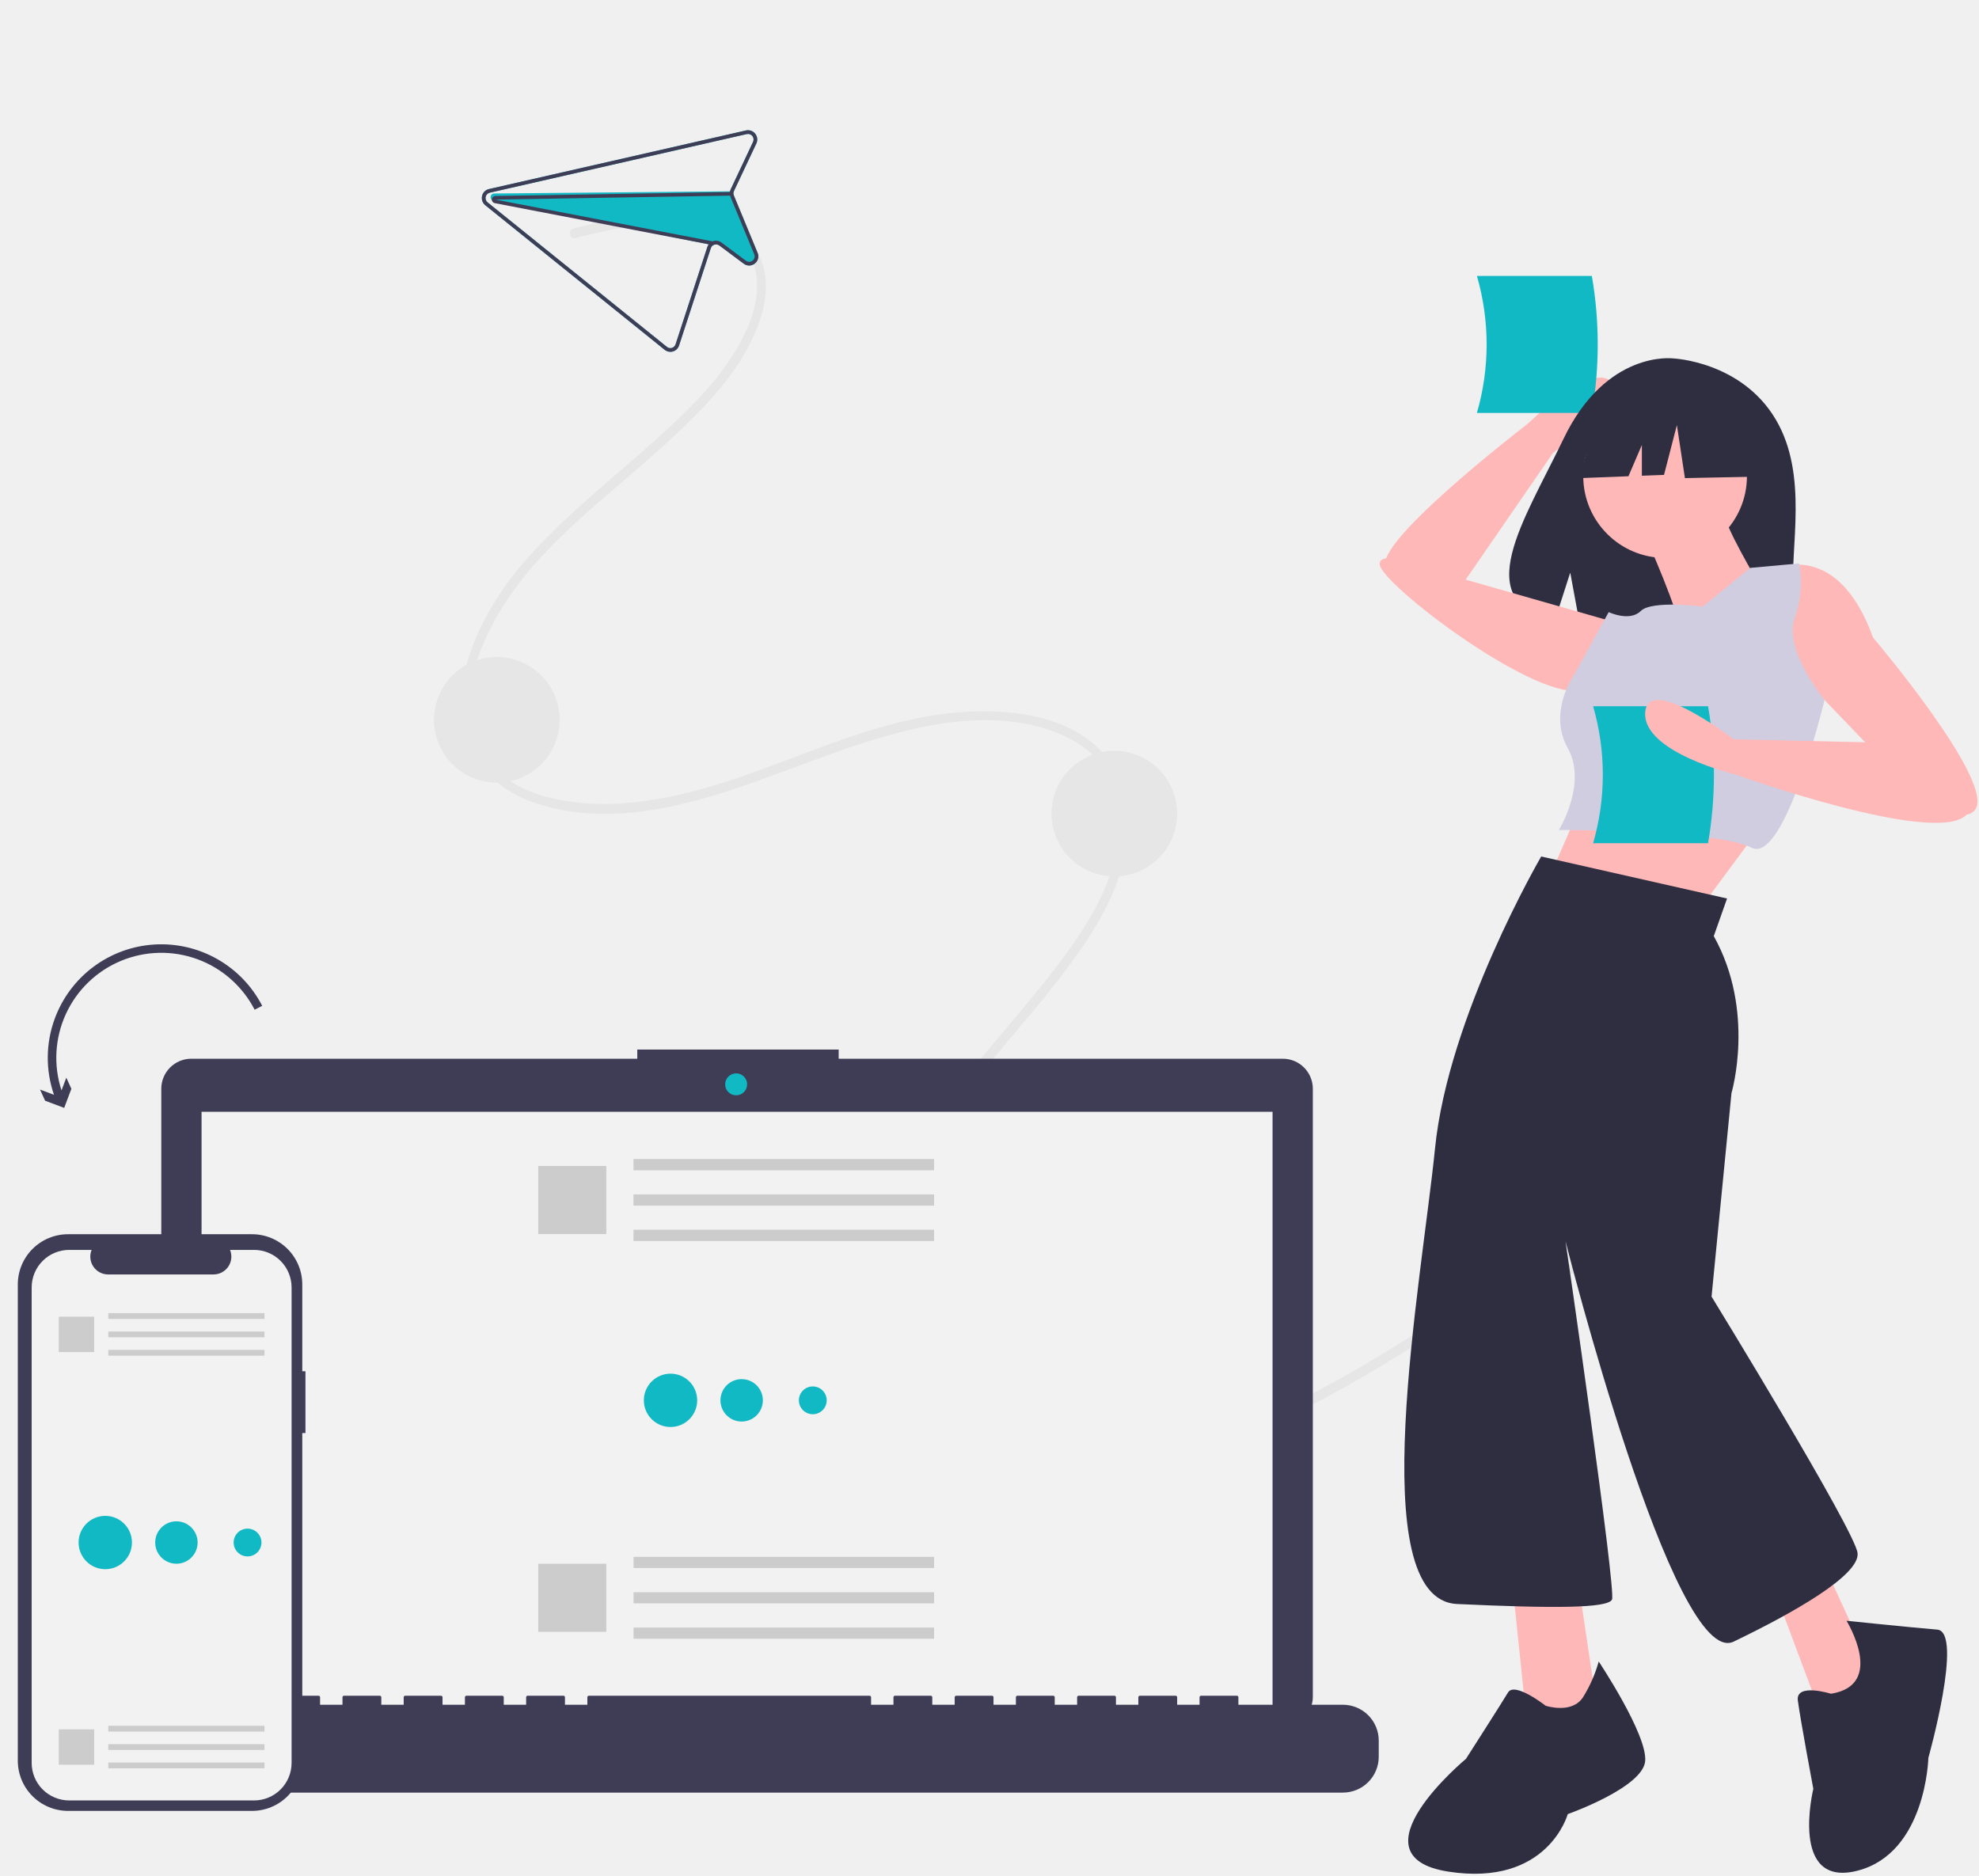
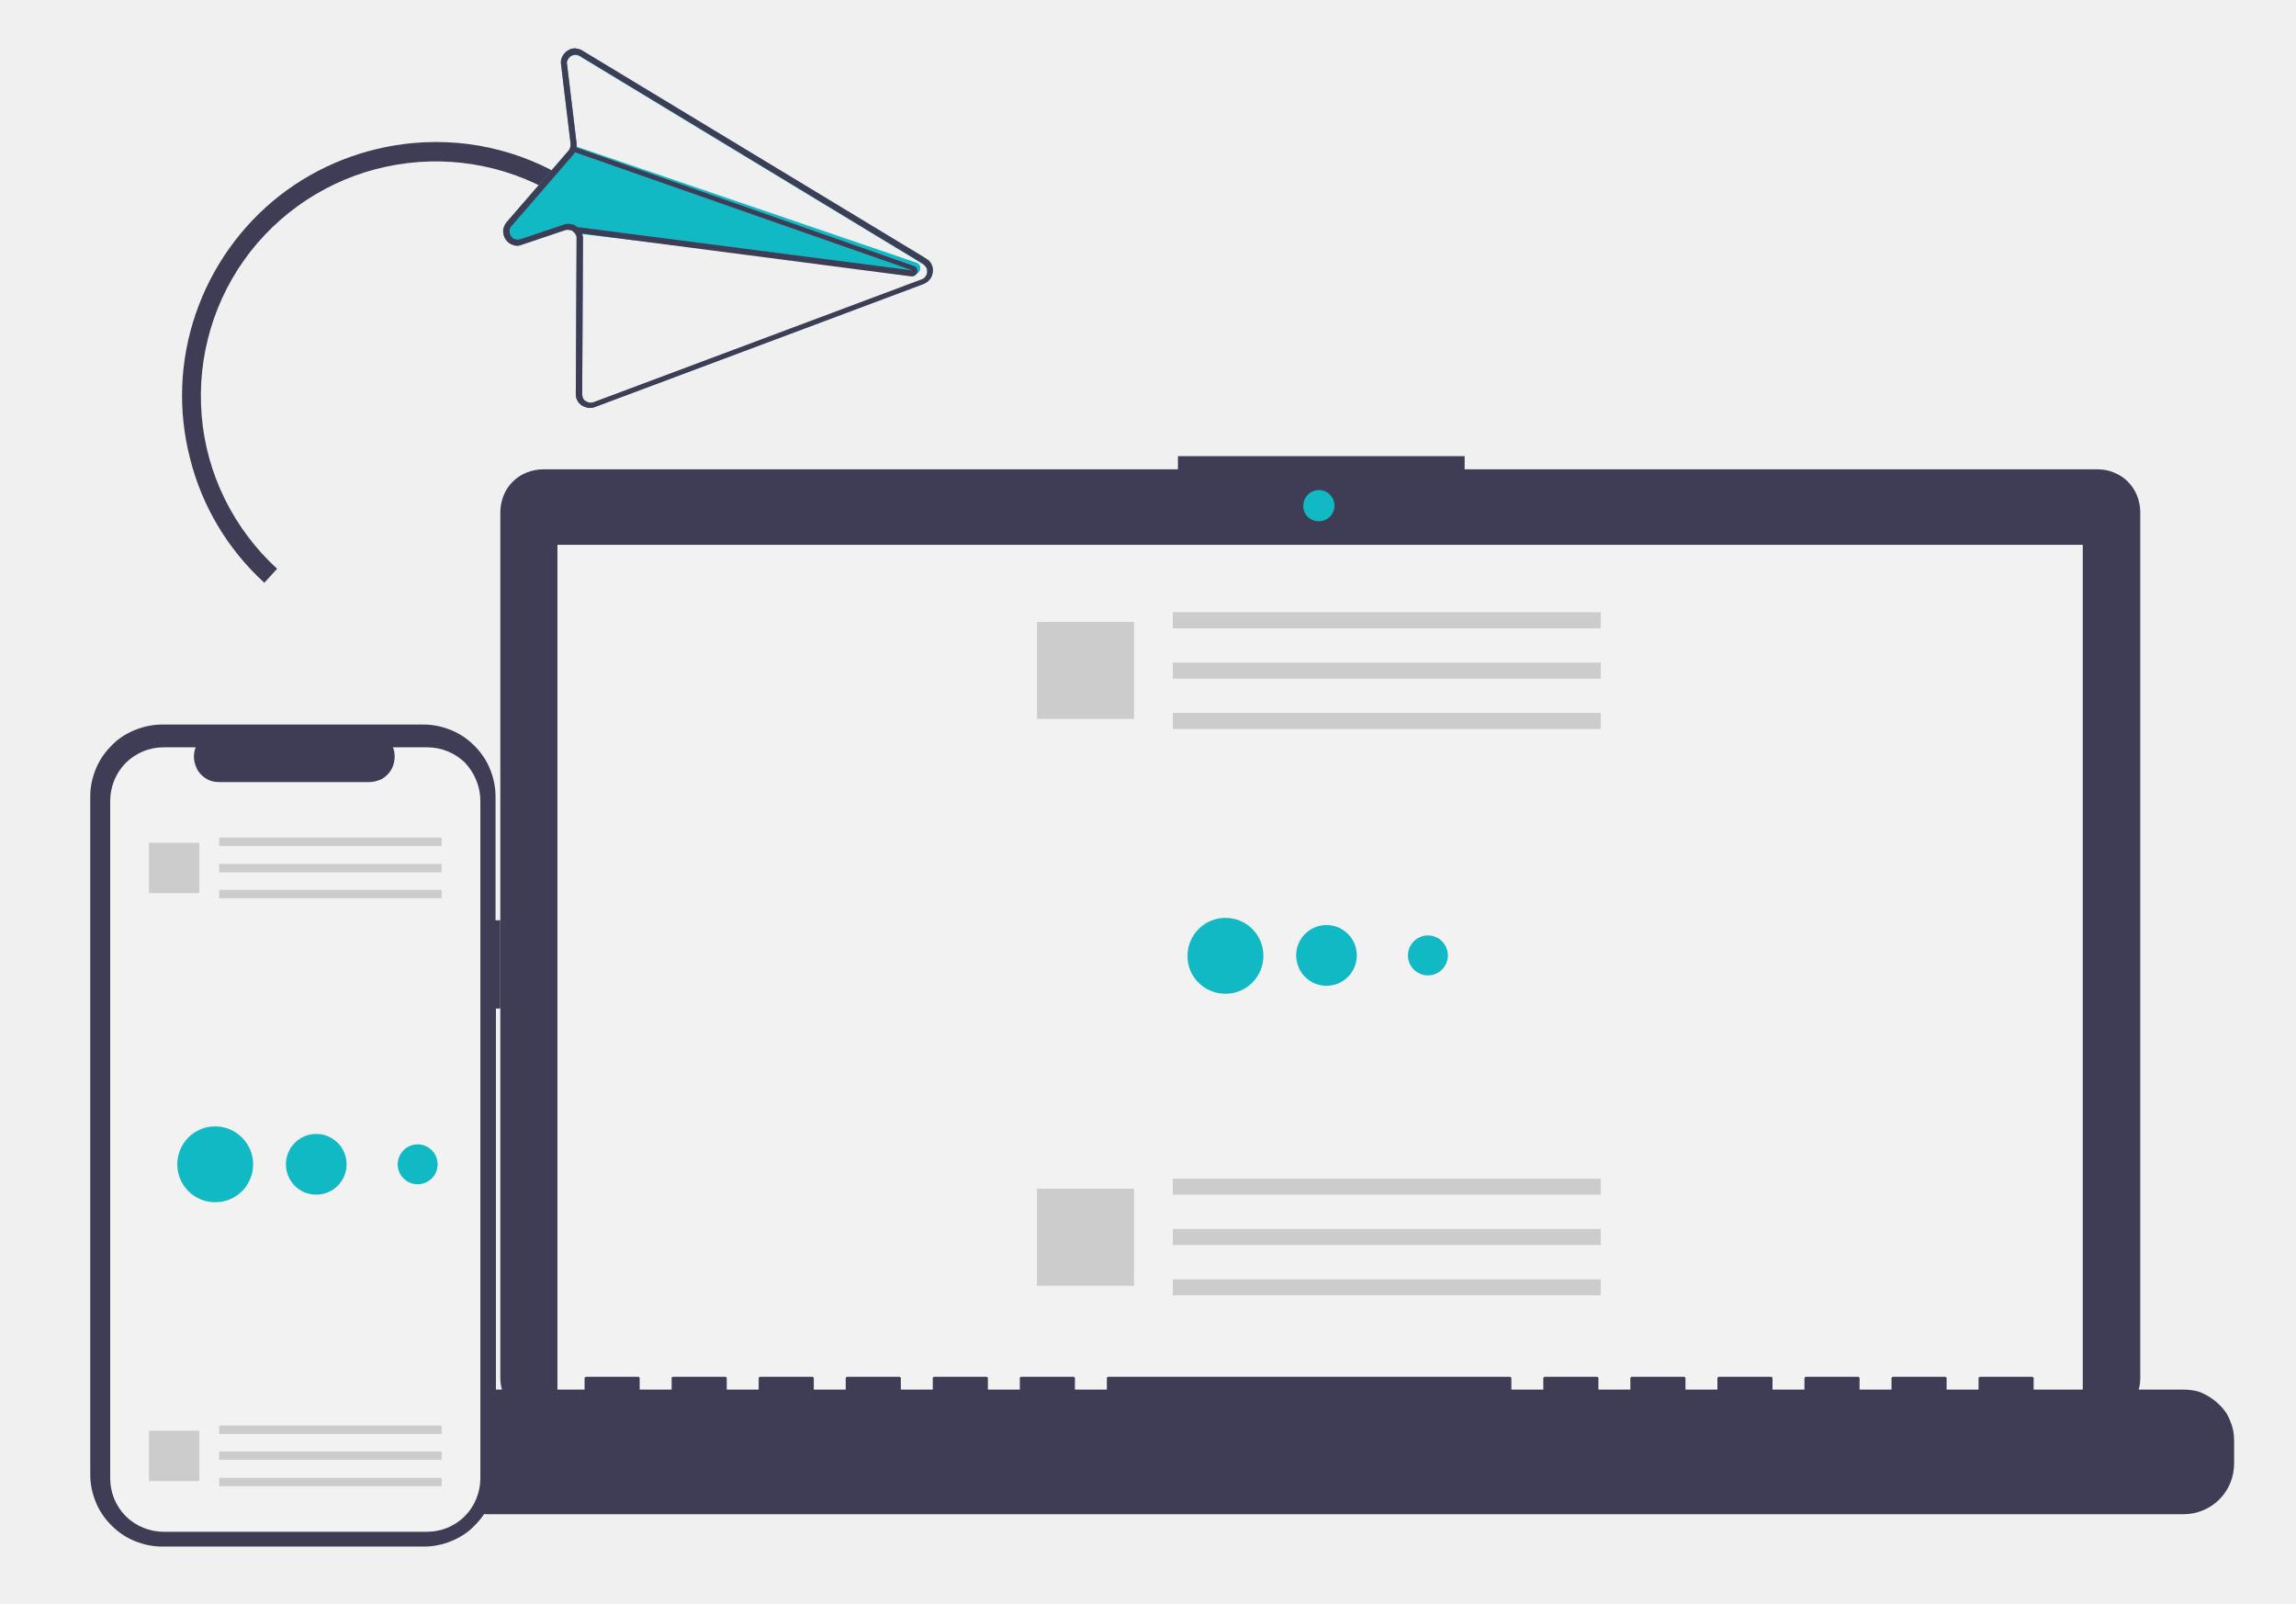
- <svg xmlns="http://www.w3.org/2000/svg" width="575" height="545" viewBox="0 0 575 545" fill="none">
-   <g clip-path="url(#clip0)">
-     <path d="M475.312 412.668C483.922 405.791 491.184 390.543 482.403 378.36C478.049 372.318 471.229 370.279 464.941 369.839C456.243 369.23 447.705 371.461 439.959 374.639C431.024 378.305 422.793 383.451 414.646 388.631C406.603 393.746 398.505 398.745 390.188 403.374C357.638 421.47 322.731 435.066 286.674 443.691C277.774 445.817 268.787 447.632 259.714 449.134C251.179 450.694 242.589 451.692 234.009 452.122C222.562 452.499 203.336 451.807 197.716 436.497C194.736 428.38 196.972 419.737 200.138 412.963C203.965 404.774 209.62 397.918 215.172 391.232C240.997 360.133 266.973 329.189 292.874 298.169C298.92 290.93 305.061 283.763 310.587 276.008C315.761 268.747 320.601 260.86 323.275 251.834C325.611 243.951 326.529 234.405 322.462 226.117C319.089 219.243 312.799 215.014 306.41 212.643C290.59 206.773 273.352 209.457 258.557 213.559C240.175 218.657 222.897 226.757 204.551 231.958C189.737 236.158 173.005 238.714 157.07 233.819C150.406 231.913 144.614 228.259 140.349 223.271C136.112 217.938 133.883 211.364 133.971 204.456C133.981 196.575 136.411 189.165 139.526 182.571C143.136 175.063 147.916 168.013 153.7 161.666C165.814 148.166 180.149 137.381 193.33 125.204C199.794 119.231 206.226 112.99 211.336 105.535C215.665 99.22 219.955 91.43 219.979 82.819C220.028 65.052 199.605 64.03 188.795 65.081C181.495 65.897 174.228 67.276 167.071 69.204C165.547 69.59 164.976 66.823 166.492 66.438C174.019 64.393 181.672 62.979 189.354 62.213C195.915 61.67 202.958 61.695 209.543 64.327C212.532 65.507 215.165 67.283 217.27 69.539C219.375 71.794 220.905 74.48 221.762 77.42C223.866 84.95 221.327 92.698 218.401 98.818C214.532 106.911 208.946 113.627 202.969 119.768C196.675 126.235 189.92 132.141 183.147 138.002C169.614 149.714 155.156 161.273 145.47 177.255C138.694 188.435 131.077 207.017 141.499 220.758C146.125 226.858 153.021 230.093 159.612 231.762C167.288 233.588 175.38 234.069 183.496 233.183C219.94 229.789 250.535 205.713 288.052 206.707C300.808 207.045 317.768 210.591 324.801 225.363C328.455 233.036 328.298 241.715 326.632 249.296C324.636 258.376 320.315 266.422 315.499 273.71C310.353 281.224 304.757 288.487 298.74 295.459C292.247 303.245 285.749 311.027 279.248 318.804L239.809 366.037L220.213 389.505C214.233 396.668 207.987 403.776 203.485 412.29C199.8 419.26 196.369 429.472 201.053 437.969C204.772 444.717 212.309 447.316 218.62 448.459C226.792 449.939 235.001 449.529 242.954 448.659C252.127 447.655 261.215 446.131 270.213 444.374C288.641 440.768 306.86 435.83 324.699 429.605C342.497 423.405 359.872 415.971 376.666 407.369C385.152 403.022 393.481 398.376 401.653 393.429C410.076 388.328 418.22 382.729 426.807 377.919C434.573 373.568 442.757 369.906 451.563 368.094C458.916 366.582 467.22 366.131 474.812 369.281C480.476 371.748 484.789 376.14 486.939 381.631C489.088 387.11 489.35 393.211 487.691 399.139C486.017 405.185 482.281 410.72 477.064 414.885C475.834 415.867 474.077 413.655 475.312 412.668L475.312 412.668Z" fill="#E6E6E6" />
-     <path d="M331.518 252.93C340.642 248.649 344.569 237.783 340.289 228.659C336.009 219.534 325.142 215.607 316.018 219.888C306.894 224.168 302.967 235.034 307.247 244.159C311.527 253.283 322.394 257.21 331.518 252.93Z" fill="#E6E6E6" />
-     <path d="M152.102 225.685C161.226 221.405 165.153 210.538 160.873 201.414C156.593 192.29 145.726 188.363 136.602 192.643C127.478 196.923 123.551 207.79 127.831 216.914C132.111 226.038 142.977 229.965 152.102 225.685Z" fill="#E6E6E6" />
-     <path d="M372.716 307.627H243.675V304.968H185.163V307.627H55.591C54.444 307.627 53.309 307.853 52.25 308.291C51.191 308.73 50.229 309.372 49.419 310.183C48.608 310.993 47.965 311.955 47.526 313.014C47.088 314.072 46.862 315.207 46.862 316.353V492.995C46.862 495.31 47.782 497.529 49.419 499.165C51.056 500.802 53.276 501.721 55.591 501.721H372.716C375.031 501.721 377.251 500.802 378.888 499.165C380.525 497.529 381.444 495.31 381.444 492.995V316.353C381.444 315.207 381.219 314.072 380.78 313.014C380.341 311.955 379.698 310.993 378.888 310.183C378.077 309.372 377.115 308.73 376.056 308.291C374.997 307.853 373.862 307.627 372.716 307.627Z" fill="#3F3D56" />
-     <path d="M369.742 323.048H58.564V498.531H369.742V323.048Z" fill="#F2F2F2" />
-     <path d="M194.82 414.636C199.1 414.636 202.57 411.167 202.57 406.887C202.57 402.608 199.1 399.139 194.82 399.139C190.539 399.139 187.069 402.608 187.069 406.887C187.069 411.167 190.539 414.636 194.82 414.636Z" fill="#11B9C4" />
-     <path d="M215.488 413.048C218.891 413.048 221.65 410.29 221.65 406.887C221.65 403.485 218.891 400.727 215.488 400.727C212.085 400.727 209.326 403.485 209.326 406.887C209.326 410.29 212.085 413.048 215.488 413.048Z" fill="#11B9C4" />
-     <path d="M236.156 410.927C238.388 410.927 240.197 409.119 240.197 406.887C240.197 404.656 238.388 402.847 236.156 402.847C233.924 402.847 232.115 404.656 232.115 406.887C232.115 409.119 233.924 410.927 236.156 410.927Z" fill="#11B9C4" />
-     <path d="M213.887 318.262C215.65 318.262 217.079 316.834 217.079 315.072C217.079 313.31 215.65 311.881 213.887 311.881C212.125 311.881 210.696 313.31 210.696 315.072C210.696 316.834 212.125 318.262 213.887 318.262Z" fill="#11B9C4" />
-     <path d="M390.182 495.342H359.813V493.154C359.813 493.097 359.801 493.041 359.78 492.988C359.758 492.936 359.726 492.888 359.686 492.847C359.645 492.807 359.597 492.775 359.545 492.753C359.492 492.732 359.436 492.72 359.379 492.72H348.967C348.91 492.72 348.853 492.732 348.801 492.753C348.748 492.775 348.7 492.807 348.66 492.847C348.62 492.888 348.588 492.936 348.566 492.988C348.544 493.041 348.533 493.097 348.533 493.154V495.342H342.025V493.154C342.025 493.097 342.014 493.041 341.992 492.988C341.97 492.936 341.938 492.888 341.898 492.847C341.858 492.807 341.81 492.775 341.757 492.753C341.705 492.732 341.648 492.72 341.591 492.72H331.179C331.122 492.72 331.066 492.732 331.013 492.753C330.96 492.775 330.913 492.807 330.872 492.847C330.832 492.888 330.8 492.936 330.778 492.988C330.757 493.041 330.745 493.097 330.745 493.154V495.342H324.238V493.154C324.238 493.097 324.226 493.041 324.205 492.988C324.183 492.936 324.151 492.888 324.111 492.847C324.07 492.807 324.022 492.775 323.97 492.753C323.917 492.732 323.861 492.72 323.804 492.72H313.392C313.335 492.72 313.278 492.732 313.226 492.753C313.173 492.775 313.125 492.807 313.085 492.847C313.045 492.888 313.013 492.936 312.991 492.988C312.969 493.041 312.958 493.097 312.958 493.154V495.342H306.45V493.154C306.45 493.097 306.439 493.041 306.417 492.988C306.395 492.936 306.363 492.888 306.323 492.847C306.283 492.807 306.235 492.775 306.182 492.753C306.13 492.732 306.073 492.72 306.016 492.72H295.604C295.547 492.72 295.491 492.732 295.438 492.753C295.385 492.775 295.338 492.807 295.297 492.847C295.257 492.888 295.225 492.936 295.203 492.988C295.181 493.041 295.17 493.097 295.17 493.154V495.342H288.663V493.154C288.663 493.097 288.651 493.041 288.63 492.988C288.608 492.936 288.576 492.888 288.536 492.847C288.495 492.807 288.447 492.775 288.395 492.753C288.342 492.732 288.286 492.72 288.229 492.72H277.817C277.76 492.72 277.703 492.732 277.651 492.753C277.598 492.775 277.55 492.807 277.51 492.847C277.47 492.888 277.438 492.936 277.416 492.988C277.394 493.041 277.383 493.097 277.383 493.154V495.342H270.875V493.154C270.875 493.097 270.864 493.041 270.842 492.988C270.82 492.936 270.788 492.888 270.748 492.847C270.708 492.807 270.66 492.775 270.607 492.753C270.555 492.732 270.498 492.72 270.441 492.72H260.029C259.972 492.72 259.916 492.732 259.863 492.753C259.81 492.775 259.763 492.807 259.722 492.847C259.682 492.888 259.65 492.936 259.628 492.988C259.606 493.041 259.595 493.097 259.595 493.154V495.342H253.088V493.154C253.088 493.097 253.076 493.041 253.055 492.988C253.033 492.936 253.001 492.888 252.961 492.847C252.92 492.807 252.872 492.775 252.82 492.753C252.767 492.732 252.711 492.72 252.654 492.72H171.092C171.035 492.72 170.978 492.732 170.925 492.753C170.873 492.775 170.825 492.807 170.785 492.847C170.744 492.888 170.713 492.936 170.691 492.988C170.669 493.041 170.658 493.097 170.658 493.154V495.342H164.15V493.154C164.15 493.097 164.139 493.041 164.117 492.988C164.095 492.936 164.063 492.888 164.023 492.847C163.983 492.807 163.935 492.775 163.882 492.753C163.83 492.732 163.773 492.72 163.716 492.72H153.304C153.247 492.72 153.191 492.732 153.138 492.753C153.085 492.775 153.038 492.807 152.997 492.847C152.957 492.888 152.925 492.936 152.903 492.988C152.881 493.041 152.87 493.097 152.87 493.154V495.342H146.363V493.154C146.363 493.097 146.351 493.041 146.33 492.988C146.308 492.936 146.276 492.888 146.235 492.847C146.195 492.807 146.147 492.775 146.095 492.753C146.042 492.732 145.986 492.72 145.929 492.72H135.517C135.46 492.72 135.403 492.732 135.35 492.753C135.298 492.775 135.25 492.807 135.21 492.847C135.169 492.888 135.138 492.936 135.116 492.988C135.094 493.041 135.083 493.097 135.083 493.154V495.342H128.575V493.154C128.575 493.097 128.564 493.041 128.542 492.988C128.52 492.936 128.488 492.888 128.448 492.847C128.408 492.807 128.36 492.775 128.307 492.753C128.255 492.732 128.198 492.72 128.141 492.72H117.729C117.672 492.72 117.616 492.732 117.563 492.753C117.51 492.775 117.463 492.807 117.422 492.847C117.382 492.888 117.35 492.936 117.328 492.988C117.306 493.041 117.295 493.097 117.295 493.154V495.342H110.788V493.154C110.788 493.097 110.776 493.041 110.755 492.988C110.733 492.936 110.701 492.888 110.66 492.847C110.62 492.807 110.572 492.775 110.52 492.753C110.467 492.732 110.411 492.72 110.354 492.72H99.942C99.885 492.72 99.828 492.732 99.775 492.753C99.723 492.775 99.675 492.807 99.635 492.847C99.594 492.888 99.562 492.936 99.541 492.988C99.519 493.041 99.508 493.097 99.508 493.154V495.342H93V493.154C93 493.097 92.989 493.041 92.967 492.988C92.945 492.936 92.913 492.888 92.873 492.847C92.833 492.807 92.785 492.775 92.732 492.753C92.68 492.732 92.623 492.72 92.566 492.72H82.154C82.097 492.72 82.041 492.732 81.988 492.753C81.935 492.775 81.888 492.807 81.847 492.847C81.807 492.888 81.775 492.936 81.753 492.988C81.731 493.041 81.72 493.097 81.72 493.154V495.342H75.213V493.154C75.213 493.097 75.201 493.041 75.18 492.988C75.158 492.936 75.126 492.888 75.085 492.847C75.045 492.807 74.997 492.775 74.945 492.753C74.892 492.732 74.836 492.72 74.779 492.72H64.367C64.309 492.72 64.253 492.732 64.201 492.753C64.148 492.775 64.1 492.807 64.06 492.847C64.019 492.888 63.987 492.936 63.966 492.988C63.944 493.041 63.933 493.097 63.933 493.154V495.342H43.976C41.214 495.342 38.566 496.438 36.613 498.39C34.661 500.342 33.564 502.99 33.564 505.751V510.458C33.564 513.218 34.661 515.866 36.613 517.818C38.566 519.77 41.214 520.867 43.976 520.867H390.182C392.943 520.867 395.591 519.77 397.544 517.818C399.497 515.866 400.594 513.218 400.594 510.458V505.751C400.594 504.384 400.325 503.03 399.801 501.767C399.278 500.504 398.511 499.357 397.544 498.39C396.577 497.424 395.429 496.657 394.166 496.134C392.903 495.611 391.549 495.342 390.182 495.342Z" fill="#3F3D56" />
-     <path d="M271.398 336.792H184.078V340.036H271.398V336.792Z" fill="#E6E6E6" />
-     <path d="M271.398 347.064H184.078V350.308H271.398V347.064Z" fill="#E6E6E6" />
-     <path d="M271.398 357.336H184.078V360.579H271.398V357.336Z" fill="#E6E6E6" />
-     <path d="M271.398 336.792H184.078V340.036H271.398V336.792Z" fill="#CCCCCC" />
-     <path d="M271.398 347.064H184.078V350.308H271.398V347.064Z" fill="#CCCCCC" />
-     <path d="M271.398 357.336H184.078V360.579H271.398V357.336Z" fill="#CCCCCC" />
-     <path d="M176.171 338.797H156.388V358.575H176.171V338.797Z" fill="#CCCCCC" />
-     <path d="M271.398 452.369H184.078V455.612H271.398V452.369Z" fill="#CCCCCC" />
-     <path d="M271.398 462.641H184.078V465.885H271.398V462.641Z" fill="#CCCCCC" />
-     <path d="M271.398 472.912H184.078V476.157H271.398V472.912Z" fill="#CCCCCC" />
-     <path d="M176.171 454.374H156.388V474.152H176.171V454.374Z" fill="#CCCCCC" />
-     <path d="M15.893 296.021C13.279 303.14 13.206 310.945 15.685 318.113L11.633 316.586L13.103 319.829L18.651 321.917L20.737 316.368L19.268 313.126L17.871 316.843C15.487 309.552 15.937 301.63 19.129 294.657C22.322 287.683 28.023 282.168 35.099 279.211C42.175 276.253 50.105 276.07 57.311 278.697C64.517 281.325 70.47 286.57 73.985 293.389L76.182 292.256C73.246 286.56 68.715 281.843 63.142 278.68C57.57 275.516 51.197 274.045 44.803 274.444C38.409 274.844 32.27 277.097 27.137 280.929C22.003 284.76 18.096 290.005 15.893 296.021Z" fill="#3F3D56" />
-     <path d="M425.37 169.132L451.158 131.703C451.158 131.703 473.613 113.703 467.177 110.198C460.741 106.693 443.891 123.125 443.891 123.125C443.891 123.125 395.278 160.382 403.295 165.582C411.311 170.781 425.37 169.132 425.37 169.132Z" fill="#FFB8B8" />
-     <path d="M429.118 119.979H462.514C464.793 106.808 464.793 93.344 462.514 80.173H429.118C432.881 93.175 432.881 106.977 429.118 119.979Z" fill="#11B9C4" />
-     <path d="M515.944 121.878C505.908 104.925 486.053 104.135 486.053 104.135C486.053 104.135 466.705 101.662 454.293 127.481C442.725 151.546 426.759 174.781 451.723 180.415L456.232 166.384L459.025 181.459C462.579 181.715 466.145 181.776 469.706 181.642C496.441 180.779 521.901 181.894 521.081 172.304C519.992 159.554 525.6 138.189 515.944 121.878Z" fill="#2F2E41" />
-     <path d="M462.583 226.375L449.727 255.935L494.723 263.004C494.723 263.004 515.936 234.087 517.864 232.159L462.583 226.375Z" fill="#FFB8B8" />
-     <path d="M483.796 162.114C496.931 162.114 507.579 151.469 507.579 138.338C507.579 125.207 496.931 114.562 483.796 114.562C470.661 114.562 460.013 125.207 460.013 138.338C460.013 151.469 470.661 162.114 483.796 162.114Z" fill="#FFB8B8" />
-     <path d="M478.01 155.688C478.01 155.688 488.938 180.108 487.652 182.678C486.367 185.248 510.794 169.183 510.794 169.183C510.794 169.183 500.509 151.833 501.152 149.262L478.01 155.688Z" fill="#FFB8B8" />
-     <path d="M514.007 165.97C514.007 165.97 533.291 155.046 544.218 185.248C544.218 185.248 580.215 227.66 573.787 235.372C567.359 243.083 542.933 216.736 542.933 216.736L527.506 200.671C527.506 200.671 505.651 194.887 507.579 182.678C509.508 170.468 514.007 165.97 514.007 165.97Z" fill="#FFB8B8" />
-     <path d="M469.012 180.75L424.016 167.898C424.016 167.898 400.232 158.259 400.875 164.042C401.518 169.826 444.585 202.599 458.727 200.671C472.868 198.743 469.012 180.75 469.012 180.75Z" fill="#FFB8B8" />
-     <path d="M494.723 176.252C494.723 176.252 479.939 174.324 476.725 177.537C473.511 180.75 467.404 177.858 467.404 177.858L457.12 196.494C457.12 196.494 449.728 207.097 455.513 217.379C461.298 227.661 452.942 241.155 452.942 241.155C452.942 241.155 499.222 241.155 508.864 246.296C518.506 251.437 530.126 203.401 530.126 203.401C530.126 203.401 518.184 188.783 521.398 179.786C524.612 170.79 522.684 163.721 522.684 163.721L508.543 165.006L494.723 176.252Z" fill="#D0CDE1" />
-     <path d="M439.442 460.285L444.585 509.765L464.512 499.484L458.084 456.429L439.442 460.285Z" fill="#FFB8B8" />
-     <path d="M514.649 459.642L531.383 504.374L547.454 492.808L527.506 449.361L514.649 459.642Z" fill="#FFB8B8" />
-     <path d="M464.512 482.776C463.501 486.397 461.987 489.858 460.012 493.057C456.798 498.198 449.085 495.628 449.085 495.628C449.085 495.628 440.086 488.559 438.157 491.772C436.229 494.985 425.944 511.05 425.944 511.05C425.944 511.05 391.876 539.325 420.802 543.824C449.728 548.322 455.513 527.116 455.513 527.116C455.513 527.116 477.368 519.404 478.011 511.693C478.654 503.982 464.512 482.776 464.512 482.776Z" fill="#2F2E41" />
-     <path d="M532.005 492.144C532.005 492.144 521.72 488.931 522.363 494.072C523.006 499.213 526.863 519.776 526.863 519.776C526.863 519.776 519.792 548.693 539.719 543.553C559.645 538.412 560.288 510.78 560.288 510.78C560.288 510.78 570.573 474.152 562.859 473.509C555.146 472.866 536.505 470.939 536.505 470.939C536.505 470.939 548.075 489.574 532.005 492.144Z" fill="#2F2E41" />
-     <path d="M511.506 120.244L491.89 109.972L464.802 114.174L459.197 138.92L473.148 138.383L477.046 129.292V138.234L483.483 137.986L487.219 123.512L489.555 138.92L512.439 138.453L511.506 120.244Z" fill="#2F2E41" />
-     <path d="M501.795 261.076L447.799 248.867C447.799 248.867 420.802 295.134 416.945 333.691C413.088 372.247 395.732 464.783 423.373 466.068C451.014 467.353 467.084 467.353 468.369 464.783C469.655 462.213 454.87 360.68 454.87 360.68C454.87 360.68 486.368 485.346 503.723 476.992C521.079 468.639 540.363 457.714 539.72 451.288C539.078 444.862 497.295 376.746 497.295 376.746L503.081 317.626C503.081 317.626 510.151 293.849 497.938 272.001L501.795 261.076Z" fill="#2F2E41" />
-     <path d="M462.88 245.011H496.277C498.556 231.841 498.556 218.376 496.277 205.205H462.88C466.642 218.208 466.642 232.009 462.88 245.011Z" fill="#11B9C4" />
-     <path d="M560.289 216.094L503.723 214.809C503.723 214.809 478.654 195.53 478.011 207.097C477.368 218.664 504.366 225.09 504.366 225.09C504.366 225.09 562.404 245.911 571.31 236.786L560.289 216.094Z" fill="#FFB8B8" />
-     <path d="M88.748 398.44H87.827V373.219C87.827 371.302 87.45 369.404 86.716 367.633C85.982 365.862 84.906 364.253 83.55 362.897C82.195 361.542 80.585 360.466 78.813 359.733C77.042 358.999 75.143 358.622 73.225 358.622H19.774C17.857 358.622 15.958 358.999 14.186 359.733C12.415 360.466 10.805 361.542 9.449 362.897C8.093 364.253 7.018 365.862 6.284 367.633C5.55 369.404 5.172 371.302 5.172 373.219V511.585C5.172 513.502 5.55 515.4 6.284 517.171C7.018 518.942 8.093 520.552 9.449 521.907C10.805 523.263 12.415 524.338 14.186 525.071C15.958 525.805 17.857 526.183 19.774 526.183H73.225C75.143 526.183 77.042 525.805 78.813 525.071C80.585 524.338 82.195 523.263 83.55 521.907C84.906 520.552 85.982 518.942 86.716 517.171C87.45 515.4 87.827 513.502 87.827 511.585V416.393H88.748V398.44Z" fill="#3F3D56" />
-     <path d="M84.718 374.077V512.243C84.718 515.134 83.57 517.907 81.525 519.952C79.481 521.997 76.707 523.146 73.815 523.147H20.106C17.214 523.146 14.44 521.997 12.395 519.952C10.351 517.907 9.202 515.134 9.203 512.243V374.077C9.203 371.187 10.352 368.414 12.396 366.37C14.441 364.326 17.214 363.178 20.106 363.178H26.622C26.301 363.964 26.179 364.817 26.266 365.662C26.353 366.507 26.646 367.317 27.12 368.022C27.594 368.726 28.234 369.304 28.983 369.703C29.733 370.102 30.57 370.311 31.419 370.311H62.041C62.89 370.311 63.727 370.102 64.476 369.703C65.226 369.304 65.866 368.726 66.34 368.022C66.814 367.317 67.107 366.507 67.194 365.662C67.281 364.817 67.159 363.964 66.838 363.178H73.815C76.706 363.178 79.479 364.326 81.524 366.37C83.569 368.414 84.717 371.187 84.718 374.077Z" fill="#F2F2F2" />
-     <path d="M76.843 381.548H31.467V383.233H76.843V381.548Z" fill="#CCCCCC" />
-     <path d="M76.843 386.885H31.467V388.571H76.843V386.885Z" fill="#CCCCCC" />
-     <path d="M76.843 392.223H31.467V393.909H76.843V392.223Z" fill="#CCCCCC" />
-     <path d="M27.358 382.589H17.077V392.867H27.358V382.589Z" fill="#CCCCCC" />
-     <path d="M76.843 501.451H31.467V503.137H76.843V501.451Z" fill="#CCCCCC" />
-     <path d="M76.843 506.789H31.467V508.475H76.843V506.789Z" fill="#CCCCCC" />
-     <path d="M76.843 512.127H31.467V513.813H76.843V512.127Z" fill="#CCCCCC" />
-     <path d="M27.358 502.492H17.077V512.772H27.358V502.492Z" fill="#CCCCCC" />
-     <path d="M30.588 455.952C34.868 455.952 38.339 452.482 38.339 448.203C38.339 443.924 34.868 440.455 30.588 440.455C26.307 440.455 22.837 443.924 22.837 448.203C22.837 452.482 26.307 455.952 30.588 455.952Z" fill="#11B9C4" />
-     <path d="M51.256 454.363C54.66 454.363 57.418 451.605 57.418 448.203C57.418 444.801 54.66 442.043 51.256 442.043C47.853 442.043 45.094 444.801 45.094 448.203C45.094 451.605 47.853 454.363 51.256 454.363Z" fill="#11B9C4" />
-     <path d="M71.924 452.243C74.156 452.243 75.966 450.434 75.966 448.203C75.966 445.972 74.156 444.163 71.924 444.163C69.693 444.163 67.883 445.972 67.883 448.203C67.883 450.434 69.693 452.243 71.924 452.243Z" fill="#11B9C4" />
-     <path d="M216.75 37.904L143.017 54.718L142.059 54.937C141.57 55.048 141.124 55.295 140.771 55.651C140.418 56.006 140.172 56.455 140.063 56.947C139.953 57.438 139.984 57.951 140.151 58.428C140.319 58.904 140.616 59.325 141.009 59.641L193.115 101.635C193.451 101.904 193.846 102.088 194.266 102.173C194.687 102.257 195.12 102.238 195.531 102.119C195.942 101.999 196.318 101.78 196.626 101.481C196.933 101.182 197.163 100.811 197.296 100.401L206.533 72.108C206.597 71.904 206.702 71.715 206.843 71.553C206.983 71.392 207.155 71.262 207.349 71.172C207.61 71.045 207.901 70.992 208.19 71.019C208.48 71.046 208.758 71.151 208.993 71.324L216.082 76.607C216.544 76.965 217.11 77.157 217.691 77.154C218.272 77.151 218.833 76.953 219.286 76.59L219.303 76.577C219.768 76.225 220.1 75.724 220.246 75.156C220.393 74.587 220.344 73.985 220.11 73.445L213.226 56.801C213.139 56.594 213.096 56.371 213.099 56.147C213.109 55.921 213.162 55.7 213.256 55.496L219.762 41.683C219.976 41.229 220.058 40.723 219.999 40.222C219.939 39.721 219.741 39.247 219.427 38.852C219.112 38.458 218.694 38.16 218.221 37.992C217.747 37.825 217.238 37.794 216.75 37.904ZM218.803 41.218L212.297 55.032C212.211 55.209 212.146 55.397 212.102 55.589L143.576 56.225C143.515 56.225 143.455 56.231 143.395 56.242C143.151 56.288 142.931 56.418 142.773 56.61C142.615 56.802 142.529 57.044 142.53 57.294C142.531 57.544 142.619 57.787 142.779 57.98C142.939 58.173 143.16 58.304 143.404 58.351L205.921 70.988C205.744 71.222 205.608 71.486 205.52 71.766L196.283 100.059C196.203 100.304 196.064 100.526 195.88 100.705C195.696 100.884 195.471 101.016 195.225 101.088C194.979 101.161 194.718 101.173 194.466 101.122C194.213 101.072 193.976 100.961 193.774 100.799L141.669 58.805C141.435 58.615 141.258 58.363 141.158 58.077C141.059 57.792 141.041 57.484 141.107 57.19C141.173 56.896 141.32 56.627 141.53 56.414C141.741 56.201 142.008 56.052 142.3 55.985L143.281 55.761L216.99 38.952C217.283 38.886 217.589 38.904 217.874 39.004C218.158 39.104 218.409 39.283 218.598 39.519C218.787 39.756 218.907 40.041 218.943 40.341C218.979 40.642 218.931 40.946 218.803 41.218Z" fill="#11B9C4" />
-     <path d="M216.75 37.904L143.017 54.718L142.059 54.937C141.57 55.048 141.124 55.295 140.771 55.651C140.418 56.006 140.172 56.455 140.063 56.947C139.953 57.438 139.984 57.951 140.151 58.428C140.319 58.904 140.616 59.325 141.009 59.641L193.115 101.635C193.451 101.904 193.846 102.088 194.266 102.173C194.687 102.257 195.12 102.238 195.531 102.119C195.942 101.999 196.318 101.78 196.626 101.481C196.933 101.182 197.163 100.811 197.296 100.401L206.533 72.108C206.597 71.904 206.702 71.715 206.843 71.553C206.983 71.392 207.155 71.262 207.349 71.172C207.61 71.045 207.901 70.992 208.19 71.019C208.48 71.046 208.758 71.151 208.993 71.324L216.082 76.607C216.544 76.965 217.11 77.157 217.691 77.154C218.272 77.151 218.833 76.953 219.286 76.59L219.303 76.577C219.768 76.225 220.1 75.724 220.246 75.156C220.393 74.587 220.344 73.985 220.11 73.445L213.226 56.801C213.139 56.594 213.096 56.371 213.099 56.147C213.109 55.921 213.162 55.7 213.256 55.496L219.762 41.683C219.976 41.229 220.058 40.723 219.999 40.222C219.939 39.721 219.741 39.247 219.427 38.852C219.112 38.458 218.694 38.16 218.221 37.992C217.747 37.825 217.238 37.794 216.75 37.904L216.75 37.904ZM218.803 41.218L212.297 55.032C212.211 55.209 212.146 55.397 212.102 55.589C212.061 55.762 212.039 55.938 212.036 56.115C212.03 56.297 212.045 56.479 212.078 56.659L212.081 56.663C212.115 56.85 212.17 57.033 212.244 57.208L219.128 73.851C219.272 74.174 219.303 74.537 219.215 74.878C219.127 75.219 218.927 75.52 218.646 75.73L218.637 75.736C218.367 75.957 218.03 76.078 217.681 76.081C217.331 76.084 216.991 75.969 216.713 75.753L209.621 70.465C209.256 70.193 208.829 70.019 208.379 69.96C207.93 69.9 207.474 69.957 207.055 70.125L207.051 70.128C206.994 70.151 206.938 70.174 206.886 70.201C206.505 70.38 206.173 70.65 205.921 70.988C205.744 71.222 205.608 71.486 205.52 71.766L196.283 100.059C196.203 100.304 196.064 100.526 195.88 100.705C195.696 100.884 195.471 101.016 195.225 101.088C194.979 101.161 194.718 101.173 194.466 101.122C194.213 101.072 193.976 100.961 193.774 100.799L141.669 58.805C141.435 58.615 141.258 58.363 141.158 58.077C141.059 57.792 141.041 57.484 141.107 57.19C141.173 56.896 141.32 56.627 141.53 56.414C141.741 56.201 142.008 56.052 142.3 55.985L143.281 55.761L216.99 38.952C217.283 38.886 217.589 38.904 217.874 39.004C218.158 39.104 218.409 39.283 218.598 39.519C218.787 39.756 218.907 40.041 218.943 40.341C218.979 40.642 218.931 40.946 218.803 41.218Z" fill="#3F3D56" />
-     <path d="M212.223 55.799L212.232 56.849L211.937 56.857L211.934 56.852L143.972 57.994L206.843 70.09L206.847 70.087L207.016 70.123L206.809 71.153L205.716 70.942L143.761 59.027C143.519 58.983 143.3 58.856 143.143 58.668C142.987 58.48 142.901 58.243 142.902 57.998C142.903 57.753 142.99 57.515 143.148 57.326C143.306 57.136 143.525 57.008 143.768 56.961C143.827 56.949 143.887 56.943 143.948 56.942L211.966 55.804L212.223 55.799Z" fill="#3F3D56" />
+ <svg xmlns="http://www.w3.org/2000/svg" xmlns:xlink="http://www.w3.org/1999/xlink" version="1.1" id="Layer_1" x="0px" y="0px" viewBox="0 0 575 401.5" style="enable-background:new 0 0 575 401.5;" xml:space="preserve">
+   <style type="text/css">
+ 	.st0{clip-path:url(#SVGID_2_);}
+ 	.st1{fill:#3F3D56;}
+ 	.st2{fill:#F2F2F2;}
+ 	.st3{fill:#11B9C4;}
+ 	.st4{fill:#E6E6E6;}
+ 	.st5{fill:#CCCCCC;}
+ </style>
+   <g>
+     <defs>
+       <rect id="SVGID_1_" y="-90.4" width="575" height="544.8" />
+     </defs>
+     <clipPath id="SVGID_2_">
+       <use xlink:href="#SVGID_1_" style="overflow:visible;" />
+     </clipPath>
+     <g class="st0">
+       <g>
+         <path class="st1" d="M525.2,117.5H366.8v-3.3H295v3.3H136c-1.4,0-2.8,0.3-4.1,0.8c-1.3,0.5-2.5,1.3-3.5,2.3c-1,1-1.8,2.2-2.3,3.5     c-0.5,1.3-0.8,2.7-0.8,4.1V345c0,2.8,1.1,5.6,3.1,7.6c2,2,4.7,3.1,7.6,3.1h389.3c2.8,0,5.6-1.1,7.6-3.1c2-2,3.1-4.7,3.1-7.6     V128.2c0-1.4-0.3-2.8-0.8-4.1c-0.5-1.3-1.3-2.5-2.3-3.5c-1-1-2.2-1.8-3.5-2.3C528,117.7,526.6,117.5,525.2,117.5z" />
+         <path class="st2" d="M521.6,136.4h-382v215.4h382V136.4z" />
+         <path class="st3" d="M306.9,248.8c5.3,0,9.5-4.3,9.5-9.5c0-5.3-4.3-9.5-9.5-9.5c-5.3,0-9.5,4.3-9.5,9.5     C297.3,244.5,301.6,248.8,306.9,248.8z" />
+         <path class="st3" d="M332.2,246.8c4.2,0,7.6-3.4,7.6-7.6c0-4.2-3.4-7.6-7.6-7.6c-4.2,0-7.6,3.4-7.6,7.6     C324.7,243.5,328,246.8,332.2,246.8z" />
+         <path class="st3" d="M357.6,244.2c2.7,0,5-2.2,5-5c0-2.7-2.2-5-5-5c-2.7,0-5,2.2-5,5C352.6,242,354.9,244.2,357.6,244.2z" />
+         <path class="st3" d="M330.3,130.5c2.2,0,3.9-1.8,3.9-3.9c0-2.2-1.8-3.9-3.9-3.9c-2.2,0-3.9,1.8-3.9,3.9     C326.3,128.8,328.1,130.5,330.3,130.5z" />
+         <path class="st1" d="M546.6,347.9h-37.3v-2.7c0-0.1,0-0.1,0-0.2c0-0.1-0.1-0.1-0.1-0.2c-0.1,0-0.1-0.1-0.2-0.1     c-0.1,0-0.1,0-0.2,0h-12.8c-0.1,0-0.1,0-0.2,0c-0.1,0-0.1,0.1-0.2,0.1c0,0.1-0.1,0.1-0.1,0.2c0,0.1,0,0.1,0,0.2v2.7h-8v-2.7     c0-0.1,0-0.1,0-0.2c0-0.1-0.1-0.1-0.1-0.2c0,0-0.1-0.1-0.2-0.1c-0.1,0-0.1,0-0.2,0h-12.8c-0.1,0-0.1,0-0.2,0     c-0.1,0-0.1,0.1-0.2,0.1c0,0.1-0.1,0.1-0.1,0.2c0,0.1,0,0.1,0,0.2v2.7h-8v-2.7c0-0.1,0-0.1,0-0.2c0-0.1-0.1-0.1-0.1-0.2     c-0.1,0-0.1-0.1-0.2-0.1c-0.1,0-0.1,0-0.2,0h-12.8c-0.1,0-0.1,0-0.2,0c-0.1,0-0.1,0.1-0.2,0.1c0,0.1-0.1,0.1-0.1,0.2     c0,0.1,0,0.1,0,0.2v2.7h-8v-2.7c0-0.1,0-0.1,0-0.2c0-0.1-0.1-0.1-0.1-0.2c0,0-0.1-0.1-0.2-0.1c-0.1,0-0.1,0-0.2,0h-12.8     c-0.1,0-0.1,0-0.2,0c-0.1,0-0.1,0.1-0.2,0.1c0,0.1-0.1,0.1-0.1,0.2c0,0.1,0,0.1,0,0.2v2.7h-8v-2.7c0-0.1,0-0.1,0-0.2     c0-0.1-0.1-0.1-0.1-0.2c-0.1,0-0.1-0.1-0.2-0.1c-0.1,0-0.1,0-0.2,0h-12.8c-0.1,0-0.1,0-0.2,0c-0.1,0-0.1,0.1-0.2,0.1     c0,0.1-0.1,0.1-0.1,0.2c0,0.1,0,0.1,0,0.2v2.7h-8v-2.7c0-0.1,0-0.1,0-0.2c0-0.1-0.1-0.1-0.1-0.2c0,0-0.1-0.1-0.2-0.1     c-0.1,0-0.1,0-0.2,0h-12.8c-0.1,0-0.1,0-0.2,0c-0.1,0-0.1,0.1-0.2,0.1c0,0.1-0.1,0.1-0.1,0.2c0,0.1,0,0.1,0,0.2v2.7h-8v-2.7     c0-0.1,0-0.1,0-0.2c0-0.1-0.1-0.1-0.1-0.2c-0.1,0-0.1-0.1-0.2-0.1c-0.1,0-0.1,0-0.2,0H277.7c-0.1,0-0.1,0-0.2,0     c-0.1,0-0.1,0.1-0.2,0.1c-0.1,0.1-0.1,0.1-0.1,0.2c0,0.1,0,0.1,0,0.2v2.7h-8v-2.7c0-0.1,0-0.1,0-0.2c0-0.1-0.1-0.1-0.1-0.2     c0,0-0.1-0.1-0.2-0.1c-0.1,0-0.1,0-0.2,0h-12.8c-0.1,0-0.1,0-0.2,0c-0.1,0-0.1,0.1-0.2,0.1c0,0.1-0.1,0.1-0.1,0.2     c0,0.1,0,0.1,0,0.2v2.7h-8v-2.7c0-0.1,0-0.1,0-0.2c0-0.1-0.1-0.1-0.1-0.2c0,0-0.1-0.1-0.2-0.1c-0.1,0-0.1,0-0.2,0h-12.8     c-0.1,0-0.1,0-0.2,0c-0.1,0-0.1,0.1-0.2,0.1c-0.1,0.1-0.1,0.1-0.1,0.2c0,0.1,0,0.1,0,0.2v2.7h-8v-2.7c0-0.1,0-0.1,0-0.2     c0-0.1-0.1-0.1-0.1-0.2c0,0-0.1-0.1-0.2-0.1c-0.1,0-0.1,0-0.2,0h-12.8c-0.1,0-0.1,0-0.2,0c-0.1,0-0.1,0.1-0.2,0.1     c0,0.1-0.1,0.1-0.1,0.2c0,0.1,0,0.1,0,0.2v2.7h-8v-2.7c0-0.1,0-0.1,0-0.2c0-0.1-0.1-0.1-0.1-0.2c0,0-0.1-0.1-0.2-0.1     c-0.1,0-0.1,0-0.2,0h-12.8c-0.1,0-0.1,0-0.2,0c-0.1,0-0.1,0.1-0.2,0.1c0,0.1-0.1,0.1-0.1,0.2c0,0.1,0,0.1,0,0.2v2.7h-8v-2.7     c0-0.1,0-0.1,0-0.2c0-0.1-0.1-0.1-0.1-0.2c0,0-0.1-0.1-0.2-0.1c-0.1,0-0.1,0-0.2,0h-12.8c-0.1,0-0.1,0-0.2,0     c-0.1,0-0.1,0.1-0.2,0.1c0,0.1-0.1,0.1-0.1,0.2c0,0.1,0,0.1,0,0.2v2.7h-8v-2.7c0-0.1,0-0.1,0-0.2c0-0.1-0.1-0.1-0.1-0.2     c0,0-0.1-0.1-0.2-0.1c-0.1,0-0.1,0-0.2,0h-12.8c-0.1,0-0.1,0-0.2,0c-0.1,0-0.1,0.1-0.2,0.1c0,0.1-0.1,0.1-0.1,0.2     c0,0.1,0,0.1,0,0.2v2.7h-24.5c-3.4,0-6.6,1.3-9,3.7c-2.4,2.4-3.7,5.6-3.7,9v5.8c0,3.4,1.3,6.6,3.7,9c2.4,2.4,5.6,3.7,9,3.7h424.9     c3.4,0,6.6-1.3,9-3.7c2.4-2.4,3.7-5.6,3.7-9v-5.8c0-1.7-0.3-3.3-1-4.9c-0.6-1.6-1.6-3-2.8-4.1c-1.2-1.2-2.6-2.1-4.1-2.8     S548.3,347.9,546.6,347.9z" />
+         <path class="st4" d="M400.8,153.3H293.7v4h107.2V153.3z" />
+         <path class="st4" d="M400.8,165.9H293.7v4h107.2V165.9z" />
+         <path class="st4" d="M400.8,178.5H293.7v4h107.2V178.5z" />
+         <path class="st5" d="M400.8,153.3H293.7v4h107.2V153.3z" />
+         <path class="st5" d="M400.8,165.9H293.7v4h107.2V165.9z" />
+         <path class="st5" d="M400.8,178.5H293.7v4h107.2V178.5z" />
+         <path class="st5" d="M284,155.7h-24.3V180H284V155.7z" />
+         <path class="st5" d="M400.8,295.1H293.7v4h107.2V295.1z" />
+         <path class="st5" d="M400.8,307.7H293.7v4h107.2V307.7z" />
+         <path class="st5" d="M400.8,320.3H293.7v4h107.2V320.3z" />
+         <path class="st5" d="M284,297.6h-24.3v24.3H284V297.6z" />
+       </g>
+       <g>
+         <path class="st1" d="M125.2,230.4h-1.1v-31c0-2.4-0.5-4.7-1.4-6.9c-0.9-2.2-2.2-4.1-3.9-5.8c-1.7-1.7-3.6-3-5.8-3.9     c-2.2-0.9-4.5-1.4-6.9-1.4H40.6c-2.4,0-4.7,0.5-6.9,1.4c-2.2,0.9-4.2,2.2-5.8,3.9c-1.7,1.7-3,3.6-3.9,5.8     c-0.9,2.2-1.4,4.5-1.4,6.9v169.8c0,2.4,0.5,4.7,1.4,6.9c0.9,2.2,2.2,4.1,3.9,5.8c1.7,1.7,3.6,3,5.8,3.9c2.2,0.9,4.5,1.4,6.9,1.4     h65.6c2.4,0,4.7-0.5,6.9-1.4c2.2-0.9,4.2-2.2,5.8-3.9c1.7-1.7,3-3.6,3.9-5.8c0.9-2.2,1.4-4.5,1.4-6.9V252.5h1.1V230.4z" />
+         <path class="st2" d="M120.3,200.5v169.6c0,3.5-1.4,7-3.9,9.5c-2.5,2.5-5.9,3.9-9.5,3.9H41c-3.5,0-7-1.4-9.5-3.9     c-2.5-2.5-3.9-5.9-3.9-9.5V200.5c0-3.5,1.4-7,3.9-9.5c2.5-2.5,5.9-3.9,9.5-3.9h8c-0.4,1-0.5,2-0.4,3c0.1,1,0.5,2,1,2.9     c0.6,0.9,1.4,1.6,2.3,2.1c0.9,0.5,1.9,0.7,3,0.7h37.6c1,0,2.1-0.3,3-0.7c0.9-0.5,1.7-1.2,2.3-2.1c0.6-0.9,0.9-1.9,1-2.9     c0.1-1,0-2.1-0.4-3h8.6c3.5,0,7,1.4,9.5,3.9C118.9,193.6,120.3,197,120.3,200.5z" />
+         <path class="st5" d="M110.6,209.7H54.9v2.1h55.7V209.7z" />
+         <path class="st5" d="M110.6,216.3H54.9v2.1h55.7V216.3z" />
+         <path class="st5" d="M110.6,222.8H54.9v2.1h55.7V222.8z" />
+         <path class="st5" d="M49.9,211H37.3v12.6h12.6V211z" />
+         <path class="st5" d="M110.6,356.9H54.9v2.1h55.7V356.9z" />
+         <path class="st5" d="M110.6,363.4H54.9v2.1h55.7V363.4z" />
+         <path class="st5" d="M110.6,370H54.9v2.1h55.7V370z" />
+         <path class="st5" d="M49.9,358.2H37.3v12.6h12.6V358.2z" />
+         <path class="st3" d="M53.9,301c5.3,0,9.5-4.3,9.5-9.5s-4.3-9.5-9.5-9.5c-5.3,0-9.5,4.3-9.5,9.5S48.6,301,53.9,301z" />
+         <path class="st3" d="M79.2,299.1c4.2,0,7.6-3.4,7.6-7.6s-3.4-7.6-7.6-7.6c-4.2,0-7.6,3.4-7.6,7.6S75,299.1,79.2,299.1z" />
+         <path class="st3" d="M104.6,296.5c2.7,0,5-2.2,5-5c0-2.7-2.2-5-5-5c-2.7,0-5,2.2-5,5C99.6,294.3,101.9,296.5,104.6,296.5z" />
+       </g>
+       <g>
+         <path class="st1" d="M103.6,35.8c14.6-1.3,29.1,2.5,41.2,10.8l-0.8-8.3l5.3,4.4l1.1,11.4L139,55.1l-5.3-4.4l7.6-0.7     C129,41.9,114,38.8,99.5,41.2C84.9,43.6,71.8,51.4,62.7,63c-9.1,11.7-13.4,26.3-12.2,41c1.2,14.7,8,28.4,18.9,38.4l-3.2,3.5     c-9.1-8.3-15.6-19.1-18.6-31.1c-3.1-12-2.6-24.5,1.4-36.2c4-11.7,11.3-22,21-29.6C79.6,41.5,91.3,36.9,103.6,35.8z" />
+         <g>
+           <g>
+             <path class="st3" d="M145.9,12.7l85,51.4l1.1,0.7c0.6,0.3,1,0.8,1.3,1.4c0.3,0.6,0.4,1.3,0.3,1.9c-0.1,0.7-0.3,1.3-0.7,1.8       c-0.4,0.5-0.9,0.9-1.6,1.2l-82.3,30.8c-0.5,0.2-1.1,0.3-1.7,0.2c-0.6-0.1-1.1-0.3-1.6-0.6c-0.5-0.3-0.8-0.7-1.1-1.2       c-0.3-0.5-0.4-1.1-0.4-1.6l0.2-39.1c0-0.3,0-0.6-0.2-0.8c-0.1-0.3-0.3-0.5-0.5-0.7c-0.3-0.3-0.6-0.5-1-0.5       c-0.4-0.1-0.8-0.1-1.1,0l-11,3.7c-0.7,0.3-1.5,0.3-2.2,0c-0.7-0.2-1.3-0.7-1.8-1.4l0,0c-0.4-0.6-0.6-1.4-0.6-2.2       c0.1-0.8,0.4-1.5,0.9-2.1l15.5-17.9c0.2-0.2,0.3-0.5,0.4-0.8c0.1-0.3,0.1-0.6,0.1-0.9l-2.4-19.9c-0.1-0.7,0-1.3,0.3-1.9       c0.3-0.6,0.7-1.1,1.3-1.5c0.6-0.4,1.2-0.6,1.9-0.6C144.7,12.2,145.3,12.3,145.9,12.7z M142,16l2.4,19.9c0,0.3,0,0.5,0,0.8       l85.2,29.1c0.1,0,0.1,0.1,0.2,0.1c0.3,0.2,0.5,0.4,0.6,0.7c0.1,0.3,0.1,0.6,0,1c-0.1,0.3-0.3,0.6-0.6,0.8       c-0.3,0.2-0.6,0.2-0.9,0.2l-83.1-10c0.1,0.4,0.2,0.7,0.2,1.1l-0.2,39.1c0,0.3,0.1,0.7,0.2,1c0.2,0.3,0.4,0.6,0.7,0.7       c0.3,0.2,0.6,0.3,0.9,0.4c0.3,0,0.7,0,1-0.1l82.3-30.8c0.4-0.1,0.7-0.4,0.9-0.7c0.2-0.3,0.4-0.7,0.4-1.1c0-0.4,0-0.8-0.2-1.1       c-0.2-0.4-0.4-0.6-0.8-0.9l-1.1-0.7l-84.9-51.4c-0.3-0.2-0.7-0.3-1.1-0.3c-0.4,0-0.8,0.1-1.1,0.3c-0.3,0.2-0.6,0.5-0.8,0.9       C142,15.2,141.9,15.6,142,16z" />
+             <path class="st1" d="M145.9,12.7l85,51.4l1.1,0.7c0.6,0.3,1,0.8,1.3,1.4c0.3,0.6,0.4,1.3,0.3,1.9c-0.1,0.7-0.3,1.3-0.7,1.8       c-0.4,0.5-0.9,0.9-1.6,1.2l-82.3,30.8c-0.5,0.2-1.1,0.3-1.7,0.2c-0.6-0.1-1.1-0.3-1.6-0.6c-0.5-0.3-0.8-0.7-1.1-1.2       c-0.3-0.5-0.4-1.1-0.4-1.6l0.2-39.1c0-0.3,0-0.6-0.2-0.8c-0.1-0.3-0.3-0.5-0.5-0.7c-0.3-0.3-0.6-0.5-1-0.5       c-0.4-0.1-0.8-0.1-1.1,0l-11,3.7c-0.7,0.3-1.5,0.3-2.2,0c-0.7-0.2-1.3-0.7-1.8-1.4l0,0c-0.4-0.6-0.6-1.4-0.6-2.2       c0.1-0.8,0.4-1.5,0.9-2.1l15.5-17.9c0.2-0.2,0.3-0.5,0.4-0.8c0.1-0.3,0.1-0.6,0.1-0.9l-2.4-19.9c-0.1-0.7,0-1.3,0.3-1.9       c0.3-0.6,0.7-1.1,1.3-1.5c0.6-0.4,1.2-0.6,1.9-0.6C144.7,12.2,145.3,12.3,145.9,12.7L145.9,12.7z M142,16l2.4,19.9       c0,0.3,0,0.5,0,0.8c0,0.2-0.1,0.5-0.1,0.7c-0.1,0.2-0.2,0.5-0.3,0.7l0,0c-0.1,0.2-0.3,0.4-0.4,0.6l-15.5,17.9       c-0.3,0.3-0.5,0.8-0.5,1.2c0,0.5,0.1,0.9,0.4,1.3l0,0c0.2,0.4,0.6,0.7,1,0.8c0.4,0.1,0.9,0.1,1.3,0l11-3.7       c0.6-0.2,1.2-0.2,1.8-0.1c0.6,0.1,1.1,0.4,1.6,0.8l0,0c0.1,0.1,0.1,0.1,0.2,0.2c0.4,0.4,0.7,0.9,0.9,1.4       c0.1,0.4,0.2,0.7,0.2,1.1l-0.2,39.1c0,0.3,0.1,0.7,0.2,1c0.2,0.3,0.4,0.6,0.7,0.7c0.3,0.2,0.6,0.3,0.9,0.4c0.3,0,0.7,0,1-0.1       l82.3-30.8c0.4-0.1,0.7-0.4,0.9-0.7c0.2-0.3,0.4-0.7,0.4-1.1c0-0.4,0-0.8-0.2-1.1c-0.2-0.4-0.4-0.6-0.8-0.9l-1.1-0.7       l-84.9-51.4c-0.3-0.2-0.7-0.3-1.1-0.3c-0.4,0-0.8,0.1-1.1,0.3c-0.3,0.2-0.6,0.5-0.8,0.9C142,15.2,141.9,15.6,142,16z" />
+             <path class="st1" d="M144.2,36.8l-0.4,1.3l0.4,0.1l0,0l84.3,29.5L145,56.9l0,0l-0.2,0l-0.2,1.4l1.4,0.2l82.2,10.7       c0.3,0,0.6,0,0.9-0.2c0.3-0.2,0.5-0.4,0.6-0.7c0.1-0.3,0.1-0.6,0-0.9c-0.1-0.3-0.3-0.6-0.6-0.7c-0.1,0-0.1-0.1-0.2-0.1       L144.5,37L144.2,36.8z" />
+           </g>
+         </g>
+       </g>
+     </g>
  </g>
-   <defs>
-     <clipPath id="clip0">
-       <rect width="575" height="544.829" fill="white" />
-     </clipPath>
-   </defs>
</svg>
